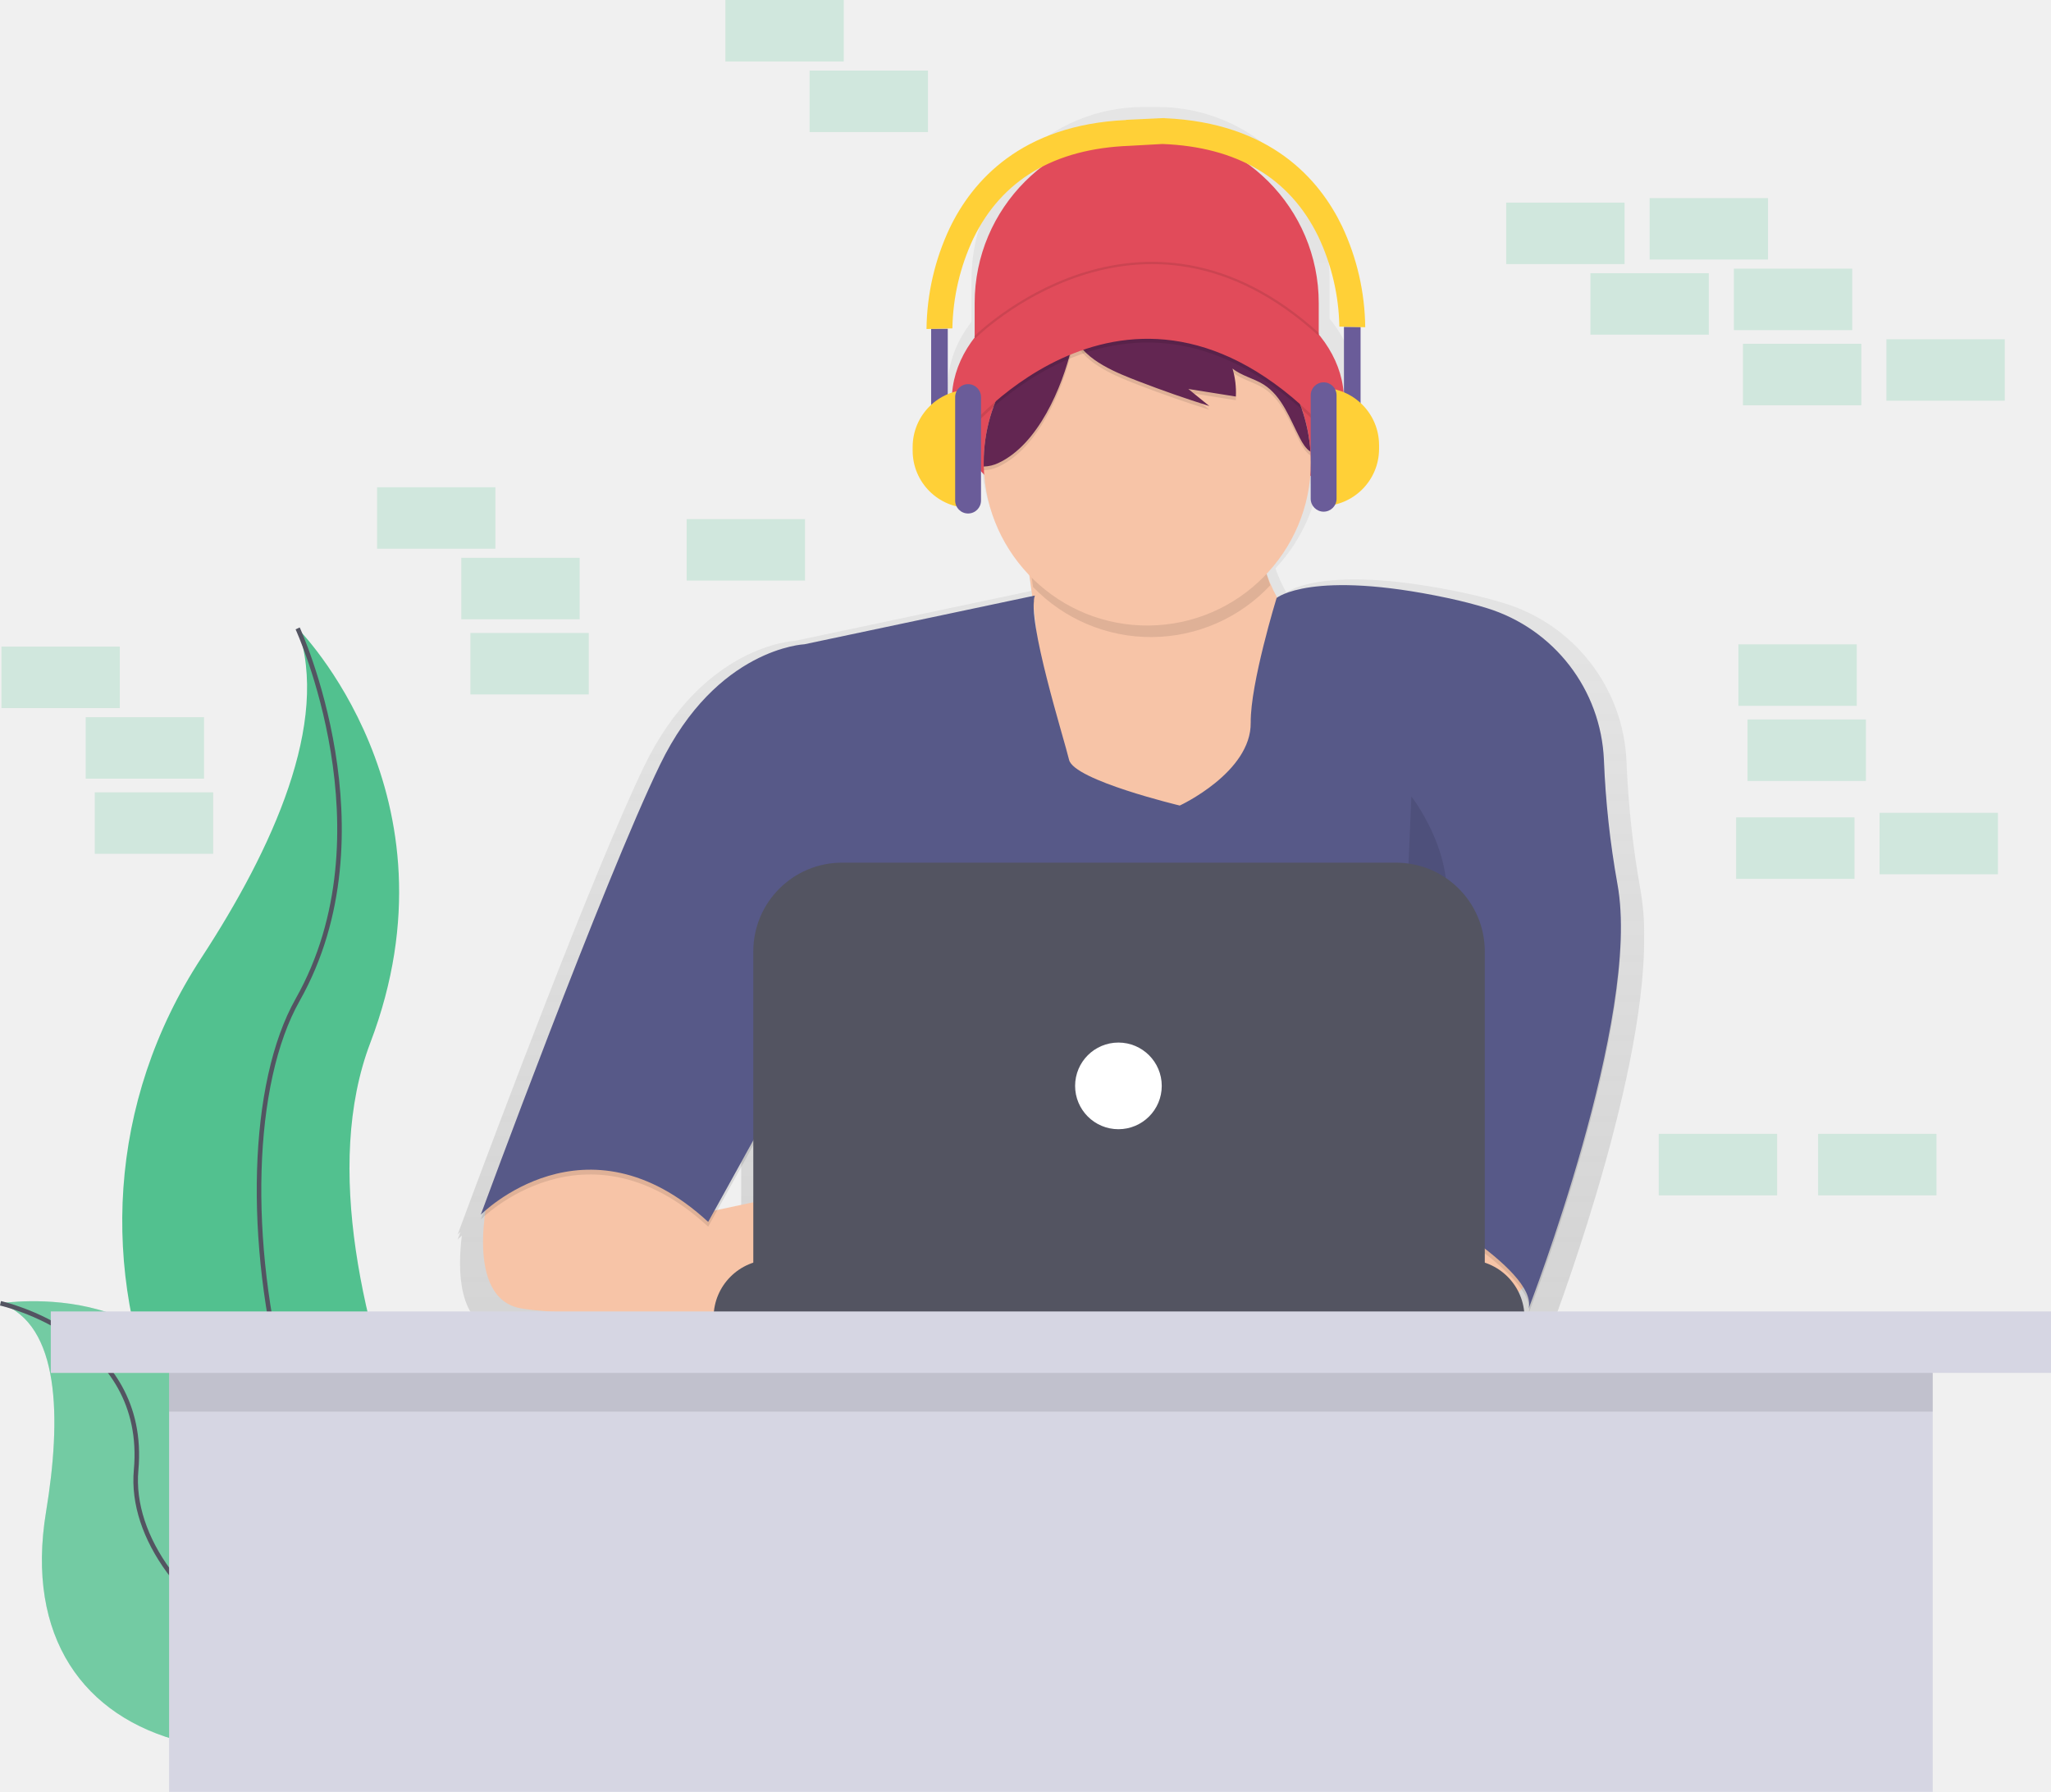
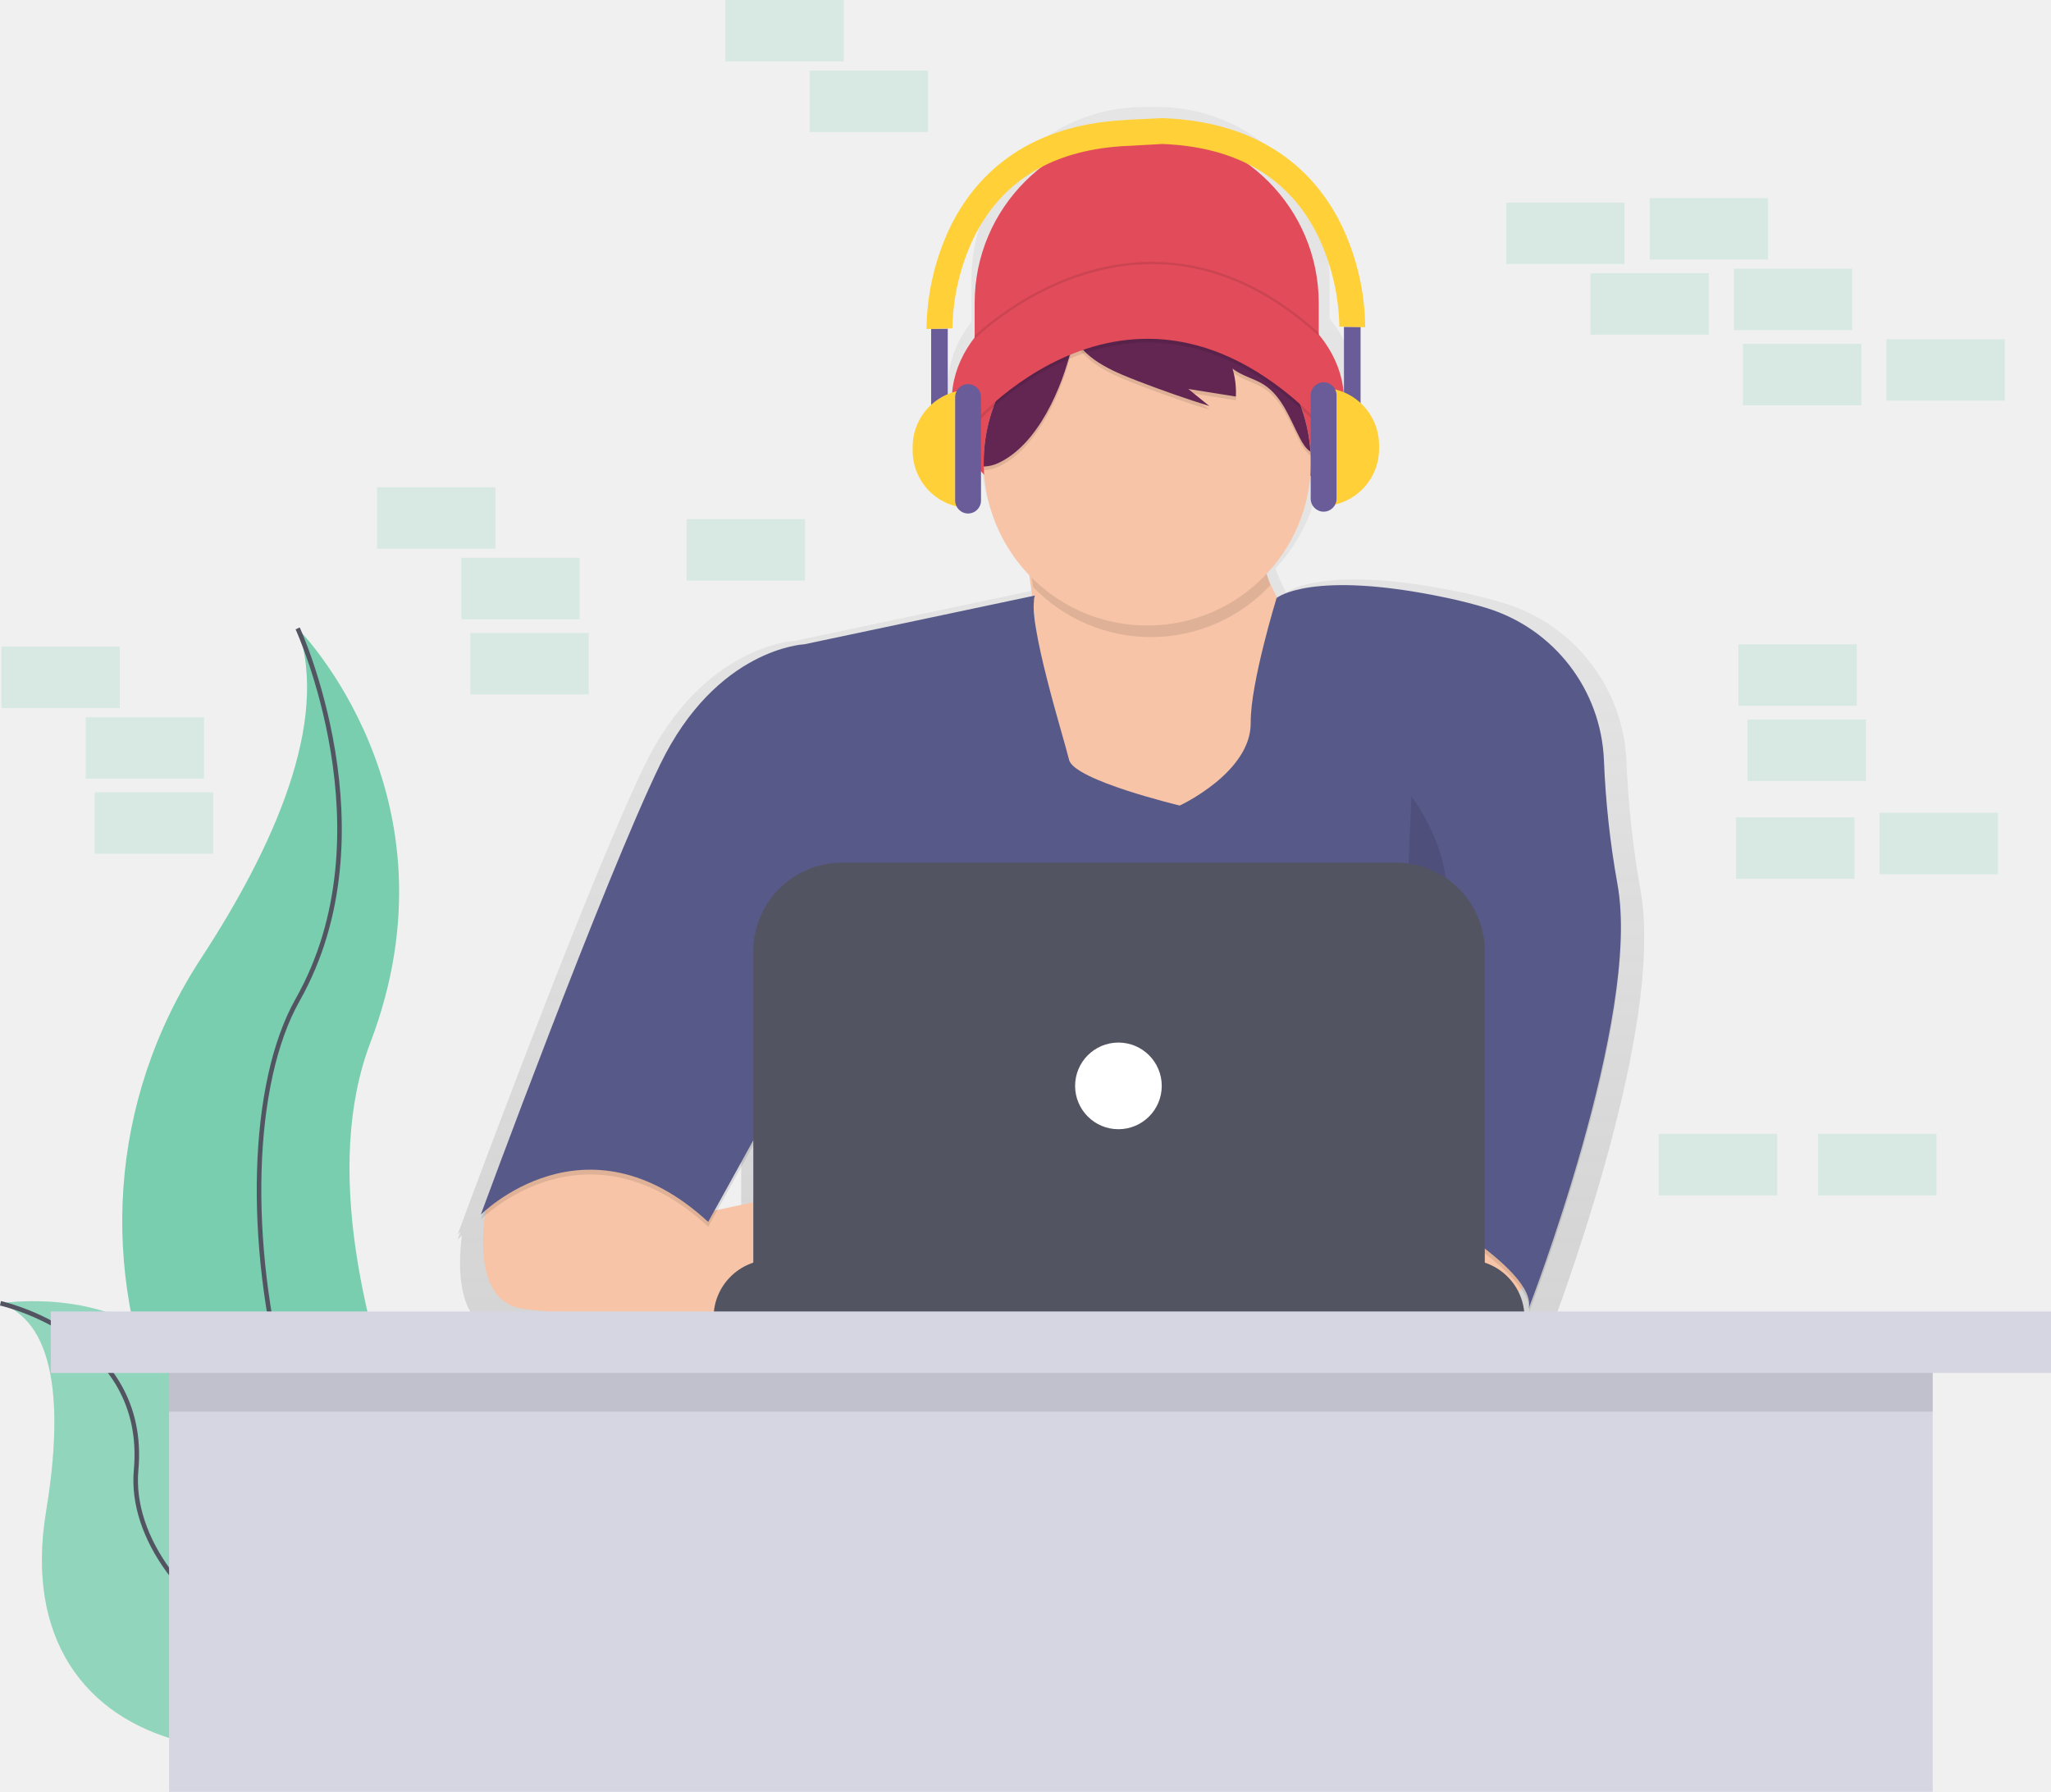
<svg xmlns="http://www.w3.org/2000/svg" id="6088ba52-b752-42bb-ac91-0a74df332082" data-name="Layer 1" width="900.94" height="787" viewBox="0 0 900.94 787">
  <defs>
    <linearGradient id="33dd52eb-d837-4874-aadb-63a17bd6edfc" x1="611.05" y1="646" x2="611.05" y2="103.5" gradientUnits="userSpaceOnUse">
      <stop offset="0" stop-color="gray" stop-opacity="0.25" />
      <stop offset="0.54" stop-color="gray" stop-opacity="0.12" />
      <stop offset="1" stop-color="gray" stop-opacity="0.1" />
    </linearGradient>
  </defs>
-   <rect x="763.63" y="283" width="52" height="27" fill="#52c18f" opacity="0.2" />
-   <rect x="767.63" y="316" width="52" height="27" fill="#52c18f" opacity="0.2" />
-   <rect x="724.63" y="87" width="52" height="27" fill="#52c18f" opacity="0.2" />
-   <rect x="761.63" y="118" width="52" height="27" fill="#52c18f" opacity="0.2" />
-   <rect x="661.63" y="89" width="52" height="27" fill="#52c18f" opacity="0.2" />
-   <rect x="828.63" y="149" width="52" height="27" fill="#52c18f" opacity="0.2" />
-   <rect x="765.63" y="151" width="52" height="27" fill="#52c18f" opacity="0.2" />
-   <rect x="698.63" y="120" width="52" height="27" fill="#52c18f" opacity="0.2" />
-   <rect x="825.63" y="357" width="52" height="27" fill="#52c18f" opacity="0.2" />
-   <rect x="762.63" y="359" width="52" height="27" fill="#52c18f" opacity="0.2" />
-   <path d="M280.17,332.5s73.29,73.29,31.92,182S383,804.14,383,804.14s-1.2-.18-3.43-.57C229.05,777,154.26,604.85,238,477,269.08,429.41,294.62,373.64,280.17,332.5Z" transform="translate(-149.42 -56.5)" fill="#52c18f" />
+   <rect x="763.63" y="283" width="52" height="27" fill="#78ceae" opacity="0.2" />
+   <rect x="767.63" y="316" width="52" height="27" fill="#78ceae" opacity="0.2" />
+   <rect x="724.63" y="87" width="52" height="27" fill="#78ceae" opacity="0.2" />
+   <rect x="761.63" y="118" width="52" height="27" fill="#78ceae" opacity="0.2" />
+   <rect x="661.63" y="89" width="52" height="27" fill="#78ceae" opacity="0.2" />
+   <rect x="828.63" y="149" width="52" height="27" fill="#78ceae" opacity="0.2" />
+   <rect x="765.63" y="151" width="52" height="27" fill="#78ceae" opacity="0.2" />
+   <rect x="698.63" y="120" width="52" height="27" fill="#78ceae" opacity="0.2" />
+   <rect x="825.63" y="357" width="52" height="27" fill="#78ceae" opacity="0.2" />
+   <rect x="762.63" y="359" width="52" height="27" fill="#78ceae" opacity="0.2" />
+   <path d="M280.17,332.5s73.29,73.29,31.92,182S383,804.14,383,804.14s-1.2-.18-3.43-.57C229.05,777,154.26,604.85,238,477,269.08,429.41,294.62,373.64,280.17,332.5Z" transform="translate(-149.42 -56.5)" fill="#78ceae" />
  <path d="M280.17,332.5s41.37,89.84,0,163.12-7.09,279,102.84,308.52" transform="translate(-149.42 -56.5)" fill="none" stroke="#535461" stroke-miterlimit="10" stroke-width="2" />
-   <path d="M149.63,628.92s83.63-13.32,91.25,61.63S401.7,775.89,401.7,775.89s-1,.68-2.87,1.91c-126.49,83-247.4,52.89-229.17-57.36C176.43,679.45,175.87,638.28,149.63,628.92Z" transform="translate(-149.42 -56.5)" fill="#52c18f" />
+   <path d="M149.63,628.92s83.63-13.32,91.25,61.63S401.7,775.89,401.7,775.89s-1,.68-2.87,1.91c-126.49,83-247.4,52.89-229.17-57.36C176.43,679.45,175.87,638.28,149.63,628.92Z" transform="translate(-149.42 -56.5)" fill="#78ceae" />
  <path d="M149.63,628.92s83.63-13.32,91.25,61.63S401.7,775.89,401.7,775.89s-1,.68-2.87,1.91c-126.49,83-247.4,52.89-229.17-57.36C176.43,679.45,175.87,638.28,149.63,628.92Z" transform="translate(-149.42 -56.5)" fill="#f5f5f5" opacity="0.2" />
  <path d="M149.63,628.92s64.91,14.25,59.58,73.27S305.61,832,401.7,775.89" transform="translate(-149.42 -56.5)" fill="none" stroke="#535461" stroke-miterlimit="10" stroke-width="2" />
-   <rect x="0.63" y="284" width="52" height="27" fill="#52c18f" opacity="0.2" />
-   <rect x="37.63" y="315" width="52" height="27" fill="#52c18f" opacity="0.2" />
-   <rect x="318.63" width="52" height="27" fill="#52c18f" opacity="0.2" />
-   <rect x="728.63" y="498" width="52" height="27" fill="#52c18f" opacity="0.2" />
-   <rect x="41.63" y="348" width="52" height="27" fill="#52c18f" opacity="0.2" />
-   <rect x="355.63" y="31" width="52" height="27" fill="#52c18f" opacity="0.2" />
-   <rect x="165.63" y="214" width="52" height="27" fill="#52c18f" opacity="0.2" />
-   <rect x="202.63" y="245" width="52" height="27" fill="#52c18f" opacity="0.2" />
-   <rect x="301.63" y="228" width="52" height="27" fill="#52c18f" opacity="0.2" />
-   <rect x="206.63" y="278" width="52" height="27" fill="#52c18f" opacity="0.2" />
-   <rect x="798.63" y="498" width="52" height="27" fill="#52c18f" opacity="0.2" />
+   <rect x="0.63" y="284" width="52" height="27" fill="#78ceae" opacity="0.2" />
+   <rect x="37.63" y="315" width="52" height="27" fill="#78ceae" opacity="0.2" />
+   <rect x="318.63" width="52" height="27" fill="#78ceae" opacity="0.2" />
+   <rect x="728.63" y="498" width="52" height="27" fill="#78ceae" opacity="0.2" />
+   <rect x="41.63" y="348" width="52" height="27" fill="#78ceae" opacity="0.2" />
+   <rect x="355.63" y="31" width="52" height="27" fill="#78ceae" opacity="0.2" />
+   <rect x="165.63" y="214" width="52" height="27" fill="#78ceae" opacity="0.2" />
+   <rect x="202.63" y="245" width="52" height="27" fill="#78ceae" opacity="0.2" />
+   <rect x="301.63" y="228" width="52" height="27" fill="#78ceae" opacity="0.2" />
+   <rect x="206.63" y="278" width="52" height="27" fill="#78ceae" opacity="0.2" />
+   <rect x="798.63" y="498" width="52" height="27" fill="#78ceae" opacity="0.2" />
  <path d="M870.07,447.61a412.25,412.25,0,0,1-6.18-56.71h0a76,76,0,0,0-53.46-69.38c-5.46-1.68-11.47-3.25-18.11-4.66-58.2-12.36-75.88-1.57-77.89-.15A74.63,74.63,0,0,1,710,307.1c-.1-.34-.19-.68-.29-1a74.51,74.51,0,0,0,19.91-44.89c9.71-9.84,15.38-21.72,15.38-34.51,0-11-4.2-21.32-11.55-30.25V179.07a75.57,75.57,0,0,0-75.57-75.57h-6.13a75.57,75.57,0,0,0-75.57,75.57v18.73c-6.67,8.61-10.45,18.44-10.45,28.88,0,12.52,5.44,24.16,14.78,33.88a74.52,74.52,0,0,0,20.74,46.34c.41,2.84.83,5.89,1.24,9.11L498.39,338s-40.14,1.65-66,55C410.52,438.19,367,554.29,354.11,588.85h0c-2.33,6.26-3.65,9.85-3.65,9.85s.43-.43,1.24-1.17l-1.24,3.37s.63-.64,1.83-1.69c-1.82,14.46-2.08,39.29,16.86,42.38,15.88,2.59,56.8,3.66,87.71,4.09v0H459c20.49.27,36.08.27,36.08.27v-.27H827.52v-3.41a22.91,22.91,0,0,0-1.83-9l.46-.56a18.25,18.25,0,0,1,3.45,8,8,8,0,0,1-.16.84l.2-.51a8.56,8.56,0,0,1-.2,2.71s42.65-109.89,42.19-175.51A111.17,111.17,0,0,0,870.07,447.61ZM604.22,330.86a76.25,76.25,0,0,1-1.06-9.48s0-.06,0-.09C603.53,324.38,603.89,327.58,604.22,330.86ZM475,566.9v26.19L458.6,596.6Z" transform="translate(-149.42 -56.5)" fill="url(#33dd52eb-d837-4874-aadb-63a17bd6edfc)" />
  <path d="M503.71,57.57h0a75.57,75.57,0,0,1,75.57,75.57v32.24a0,0,0,0,1,0,0H428.14a0,0,0,0,1,0,0V133.14A75.57,75.57,0,0,1,503.71,57.57Z" fill="#e14b5a" />
  <ellipse cx="504.24" cy="175.95" rx="86.14" ry="59.19" fill="#e14b5a" />
  <path d="M598.44,289.79s18,94.07,0,119.44,55,35.41,55,35.41L729,417.16l10.57-67.65s-46-25.9-36.47-78.22Z" transform="translate(-149.42 -56.5)" fill="#f7c4a7" />
  <path d="M821.46,606.89s4.76,20.61-21.14,24.31a146.45,146.45,0,0,1-46.08-.55l-5.71-51.77h60.25Z" transform="translate(-149.42 -56.5)" fill="#f7c4a7" />
  <path d="M364.12,580.51S352.68,627,378.58,631.2s121,4.23,121,4.23v-55l-43.06,9.2L416.1,550.87Z" transform="translate(-149.42 -56.5)" fill="#f7c4a7" />
  <path d="M604,320.18l-101.21,21.4s-38.58,1.59-63.42,52.85-78.75,197.66-78.75,197.66,46-46.51,99.89,3.17l35.94-65-7.93,103.06H767V584.69s58.13,31.18,53.91,48.62c0,0,49.75-128.18,39-186.43a396.18,396.18,0,0,1-5.94-54.5h0a73,73,0,0,0-51.38-66.67c-5.24-1.61-11-3.12-17.4-4.47-59.72-12.68-75,0-75,0s-11.57,37.64-11.36,54.7c.26,21.93-31.18,36.47-31.18,36.47s-46.51-11.1-48.62-20.08S600.28,330.75,604,320.18Z" transform="translate(-149.42 -56.5)" opacity="0.1" />
  <path d="M604,318.07l-101.21,21.4s-38.58,1.59-63.42,52.85S360.61,590,360.61,590s46-46.51,99.89,3.17l35.94-65L488.51,631.2H767V582.58s58.13,31.18,53.91,48.62c0,0,49.75-128.18,39-186.43a396.18,396.18,0,0,1-5.94-54.5h0a73,73,0,0,0-51.38-66.67c-5.24-1.61-11-3.12-17.4-4.47-59.72-12.68-75,0-75,0s-11.57,37.64-11.36,54.7c.26,21.93-31.18,36.47-31.18,36.47s-46.51-11.1-48.62-20.08S600.28,328.64,604,318.07Z" transform="translate(-149.42 -56.5)" fill="#575988" />
  <path d="M707.42,313.58a71.53,71.53,0,0,1-2.76-37.52L600,294.55s1.51,7.91,3.22,19.76a71.86,71.86,0,0,0,104.18-.73Z" transform="translate(-149.42 -56.5)" opacity="0.1" />
  <path d="M725.27,259.67a71.88,71.88,0,0,1-143.73,1.74c0-.58,0-1.16,0-1.74a71.89,71.89,0,0,1,40.29-64.59q3.23-1.58,6.64-2.84a72.39,72.39,0,0,1,37-3.44h0a71.82,71.82,0,0,1,59.61,66.1Q725.27,257.27,725.27,259.67Z" transform="translate(-149.42 -56.5)" fill="#f7c4a7" />
  <g opacity="0.1">
    <path d="M628.36,193.93l.1-.06q-3.41,1.26-6.64,2.84a71.89,71.89,0,0,0-40.29,64.59c0,.58,0,1.16,0,1.74a16,16,0,0,0,6.45-1.55c17.52-8.18,28-33.2,32.16-50.65C621.64,204.59,623.05,197.55,628.36,193.93Z" transform="translate(-149.42 -56.5)" />
    <path d="M683.37,195.94a71.28,71.28,0,0,0-17.87-5.51,23.06,23.06,0,0,1,12.83,8.06,32.86,32.86,0,0,1,3.93,7,72.07,72.07,0,0,0-60.45,1.25c4.51,9.89,18.5,15.28,27.84,18.89q15.34,5.92,31,10.83l-9.24-7.5,20.87,3.32a36.15,36.15,0,0,0-1.46-12.3c4,3.22,9.3,4.3,13.64,7,8.13,5.13,11.52,15,15.95,23.55,1.17,2.26,2.55,4.57,4.66,6A71.91,71.91,0,0,0,683.37,195.94Z" transform="translate(-149.42 -56.5)" />
  </g>
  <path d="M628.36,192.3l.1-.06q-3.41,1.26-6.64,2.84a71.89,71.89,0,0,0-40.29,64.59c0,.58,0,1.16,0,1.74a16,16,0,0,0,6.45-1.55c17.52-8.18,28-33.2,32.16-50.65C621.64,203,623.05,195.93,628.36,192.3Z" transform="translate(-149.42 -56.5)" fill="#632652" />
  <path d="M683.37,194.32a71.28,71.28,0,0,0-17.87-5.51,23.06,23.06,0,0,1,12.83,8.06,32.86,32.86,0,0,1,3.93,7,72.07,72.07,0,0,0-60.45,1.25c4.51,9.89,18.5,15.28,27.84,18.89q15.34,5.92,31,10.83l-9.24-7.5,20.87,3.32a36.15,36.15,0,0,0-1.46-12.3c4,3.22,9.3,4.3,13.64,7,8.13,5.13,11.52,15,15.95,23.55,1.17,2.26,2.55,4.57,4.66,6A71.91,71.91,0,0,0,683.37,194.32Z" transform="translate(-149.42 -56.5)" fill="#632652" />
  <path d="M573.33,247.82s74-92,159.61,0l-7.4-20.61s-40.17-58.66-68.7-46-56.55,21.67-56.55,21.67Z" transform="translate(-149.42 -56.5)" opacity="0.1" />
  <path d="M573.33,246.19s74-92,159.61,0l-7.4-20.61s-40.17-58.66-68.7-46-56.55,21.67-56.55,21.67Z" transform="translate(-149.42 -56.5)" fill="#e14b5a" />
  <path d="M512.55,444.38s-15.85,42.28,6.34,80.33-19.55,53.91-19.55,53.91" transform="translate(-149.42 -56.5)" opacity="0.1" />
  <path d="M769.4,406.33s27.48,34.88,9.51,66.06S762,578.62,762,578.62" transform="translate(-149.42 -56.5)" opacity="0.1" />
  <path d="M338.82,553.3H644.29a25.37,25.37,0,0,1,25.37,25.37v0a0,0,0,0,1,0,0H313.46a0,0,0,0,1,0,0v0A25.37,25.37,0,0,1,338.82,553.3Z" fill="#535461" />
  <path d="M369.9,378.89H613.22a39,39,0,0,1,39,39V559.11a0,0,0,0,1,0,0H330.9a0,0,0,0,1,0,0V417.89A39,39,0,0,1,369.9,378.89Z" fill="#535461" />
  <circle cx="491.29" cy="476.93" r="19.03" fill="#fff" />
  <path d="M577.56,204.7s72.72-72.68,151.15-1.33" transform="translate(-149.42 -56.5)" fill="none" stroke="#000" stroke-miterlimit="10" opacity="0.1" />
  <rect x="590.36" y="143.57" width="7.3" height="41.39" fill="#6a5c99" />
  <path d="M580.62,170.35h0a25.16,25.16,0,0,1,25.16,25.16v1.62a25.16,25.16,0,0,1-25.16,25.16h0a0,0,0,0,1,0,0V170.35a0,0,0,0,1,0,0Z" fill="#ffd037" />
  <rect x="575.75" y="167.92" width="11.36" height="56.81" rx="5.68" ry="5.68" fill="#6a5c99" />
  <rect x="558.44" y="200.88" width="7.3" height="41.39" transform="translate(974.76 386.65) rotate(-180)" fill="#6a5c99" />
  <path d="M550.32,227.66h0a25.16,25.16,0,0,1,25.16,25.16v1.62a25.16,25.16,0,0,1-25.16,25.16h0a0,0,0,0,1,0,0V227.66A0,0,0,0,1,550.32,227.66Z" transform="translate(976.38 450.76) rotate(180)" fill="#ffd037" />
  <rect x="568.99" y="225.23" width="11.36" height="56.81" rx="5.68" ry="5.68" transform="translate(999.92 450.76) rotate(-180)" fill="#6a5c99" />
  <path d="M738.92,155.83c-9.89-20.56-31.43-45.42-77.86-47.41v-.06l-.56,0h0l-16.45.78v.08c-46.12,2.12-67.56,26.89-77.42,47.38A106.59,106.59,0,0,0,556.41,201l5.68-.14,5.68-.13A96.65,96.65,0,0,1,577,161.21c12.52-25.72,35.56-39.39,68.47-40.66h0l14.55-.81h0C692.95,121,716,134.69,728.51,160.4a96.65,96.65,0,0,1,9.25,39.54l5.68.13,5.68.14A106.59,106.59,0,0,0,738.92,155.83Z" transform="translate(-149.42 -56.5)" fill="#ffd037" />
  <rect x="74.28" y="579" width="774.71" height="208" fill="#d6d6e3" />
  <rect x="74.28" y="593" width="774.71" height="27" opacity="0.1" />
  <rect x="22.31" y="576" width="878.63" height="27" fill="#d6d6e3" />
</svg>
